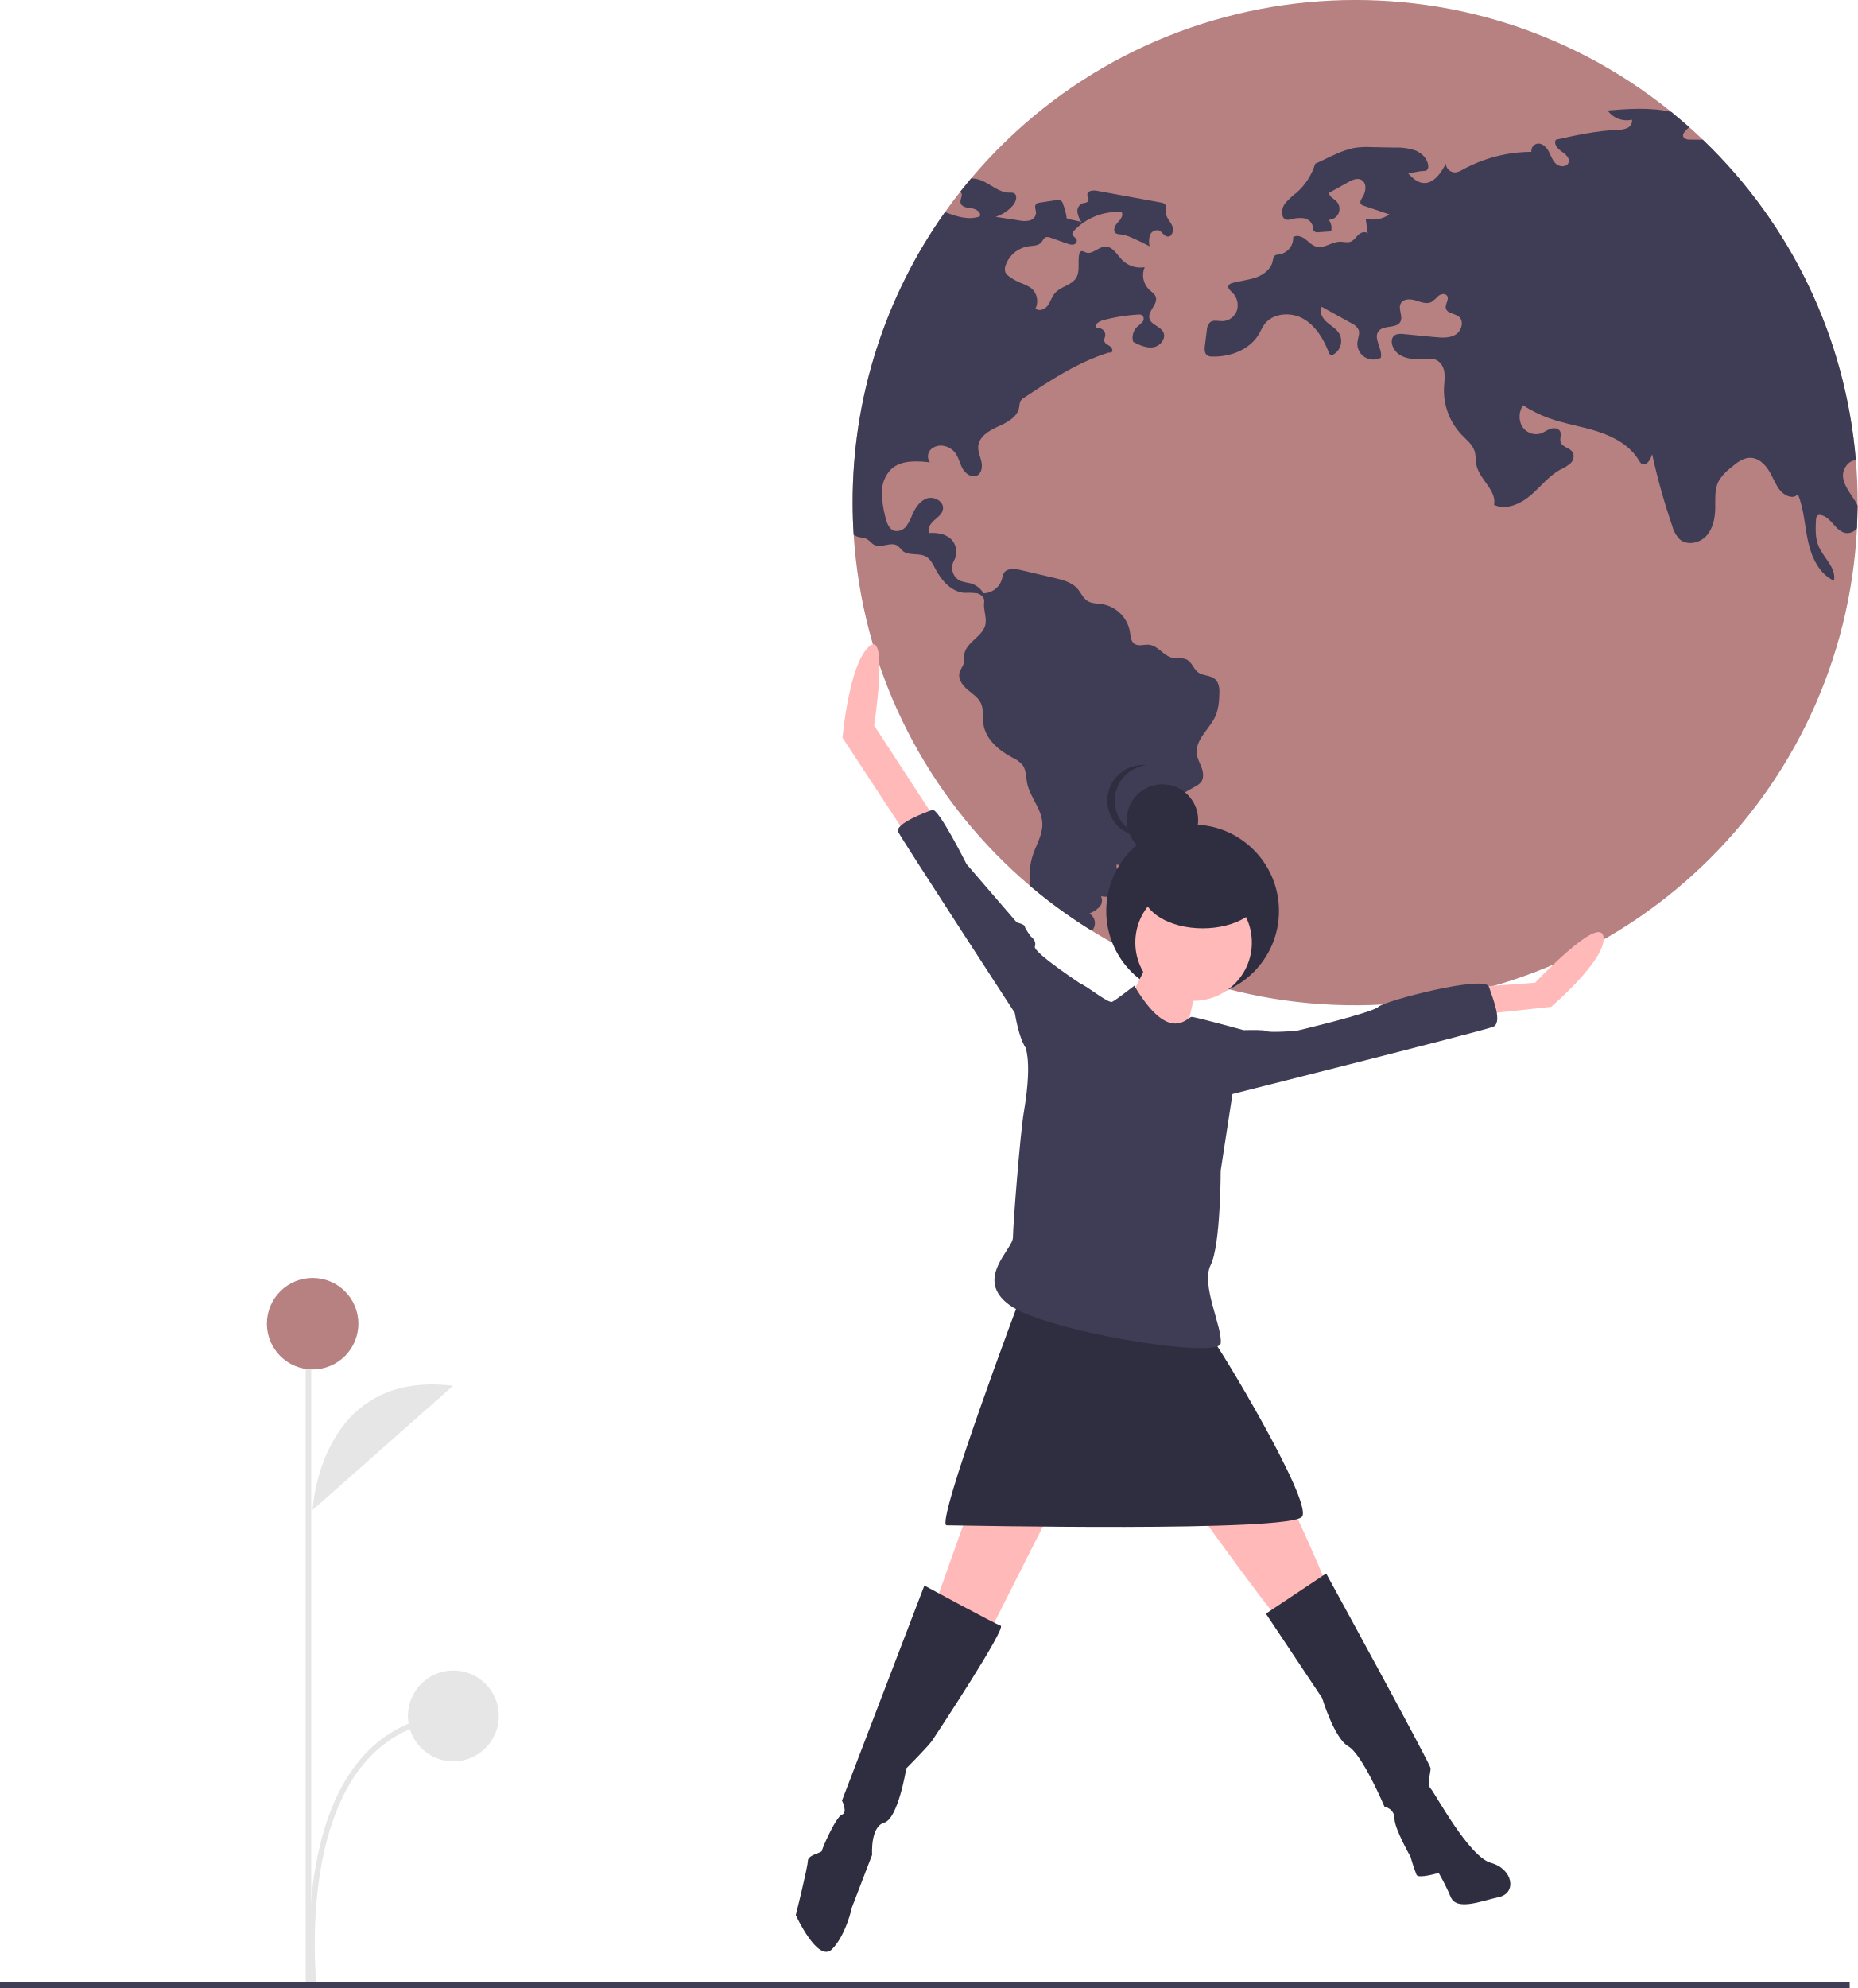
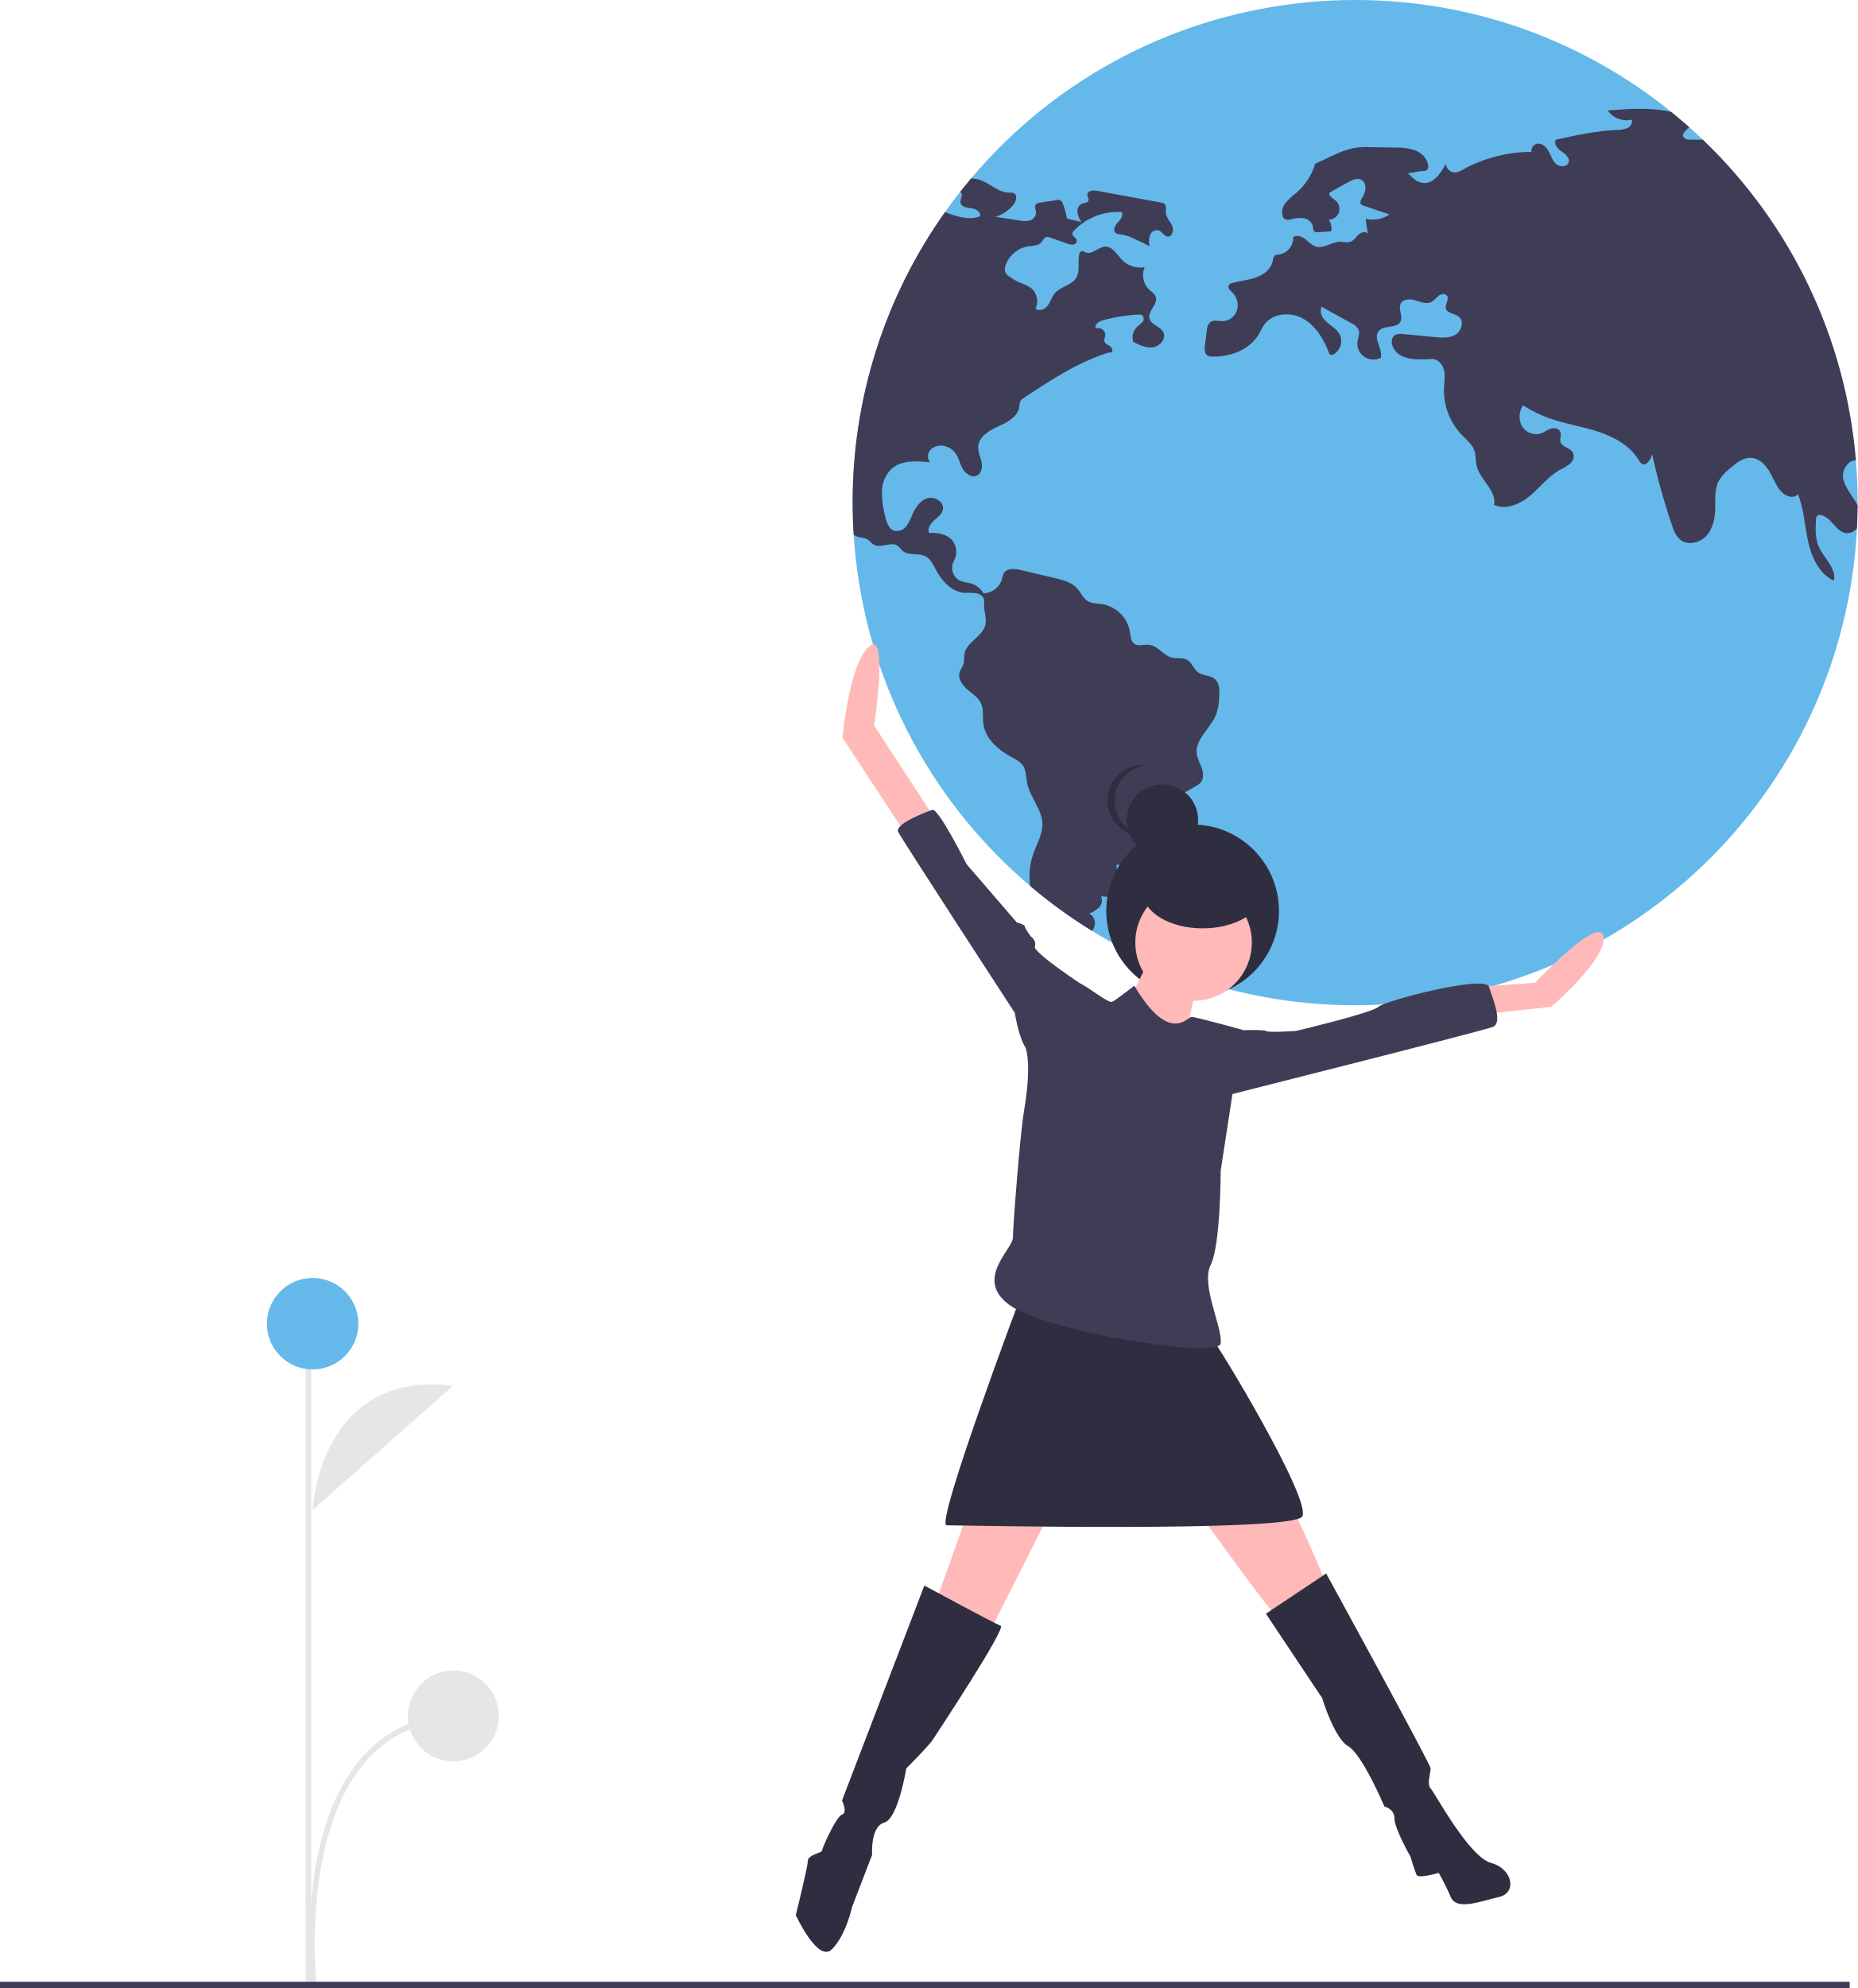
<svg xmlns="http://www.w3.org/2000/svg" id="b64b805f-e6f6-44d8-97ce-775b67d7efb4" data-name="Layer 1" width="666.856" height="713.509" viewBox="0 0 666.856 713.509">
  <path d="M378.799,635.188s2.345-50.443,50.424-44.58" transform="translate(-266.5719 -93.24559)" fill="#e6e6e6" />
  <path d="M378.234,806.116c-.06-.528-5.735-53.091,17.243-80.908,8.48-10.267,19.843-16.016,33.773-17.088l.153,1.982c-13.37,1.029-24.268,6.536-32.391,16.368-22.44,27.162-16.862,78.902-16.804,79.421Z" transform="translate(-266.5719 -93.24559)" fill="#e6e6e6" />
  <rect x="109.72" y="490.367" width="2" height="221" fill="#e6e6e6" />
-   <circle cx="112.227" cy="475.082" r="16.417" fill="#b78081" />
+   <circle cx="112.227" cy="475.082" r="16.417" fill="#65b9ea" />
  <circle cx="162.755" cy="615.865" r="16.313" fill="#e6e6e6" />
-   <path d="M933.428,273.633v1.08q-.037,4.068-.233,8.099a180.387,180.387,0,0,1-360.173,2.356q-.368-5.724-.368-11.535a179.493,179.493,0,0,1,33.169-104.269q2.595-3.681,5.399-7.228c1.288-1.644,2.614-3.252,3.951-4.847a180.421,180.421,0,0,1,251.388-23.855c2.172,1.755,4.307,3.571,6.393,5.424q2.503,2.227,4.921,4.553a179.899,179.899,0,0,1,54.926,115.055Q933.428,265.975,933.428,273.633Z" transform="translate(-266.5719 -93.24559)" fill="#b78081" />
+   <path d="M933.428,273.633v1.08q-.037,4.068-.233,8.099a180.387,180.387,0,0,1-360.173,2.356q-.368-5.724-.368-11.535a179.493,179.493,0,0,1,33.169-104.269q2.595-3.681,5.399-7.228c1.288-1.644,2.614-3.252,3.951-4.847a180.421,180.421,0,0,1,251.388-23.855c2.172,1.755,4.307,3.571,6.393,5.424q2.503,2.227,4.921,4.553a179.899,179.899,0,0,1,54.926,115.055Q933.428,265.975,933.428,273.633Z" transform="translate(-266.5719 -93.24559)" fill="#65b9ea" />
  <path d="M611.223,162.136a1.003,1.003,0,0,1,.245.147c.969.798-.245,2.332-.098,3.595.172,1.62,2.332,1.976,3.964,2.135,1.632.172,3.694,1.485,2.921,2.933-4.099,1.411-8.246.025-12.431-1.583a179.494,179.494,0,0,0-33.169,104.269q0,5.817.368,11.535a4.662,4.662,0,0,0,1.117.601c1.227.466,2.651.38,3.78,1.043.896.528,1.497,1.46,2.393,1.951,2.565,1.399,6.123-1.288,8.516.38a22.004,22.004,0,0,1,1.755,1.792c2.209,1.914,5.841.626,8.394,2.062,1.644.92,2.491,2.761,3.375,4.43,2.197,4.172,5.755,8.271,10.455,8.602a28.155,28.155,0,0,1,4.442.147c1.448.331,2.871,1.595,2.638,3.056-.405,2.516.834,5.264.503,7.78-.601,4.602-7.117,6.614-7.67,11.216a27.711,27.711,0,0,1-.172,3.031c-.295,1.203-1.203,2.184-1.522,3.387-.614,2.27,1.019,4.54,2.798,6.062,1.792,1.534,3.927,2.859,4.908,4.994,1.031,2.27.528,4.908.859,7.375.736,5.387,5.387,9.375,10.173,11.952a10.622,10.622,0,0,1,3.976,2.896c1.227,1.779,1.104,4.123,1.522,6.246,1.006,5.191,5.375,9.473,5.497,14.762.086,3.767-2,7.179-3.252,10.725a24.752,24.752,0,0,0-1.117,11.584,181.251,181.251,0,0,0,22.248,16.137,6.482,6.482,0,0,0,.92-2.062,4.077,4.077,0,0,0-1.902-4.221,10.088,10.088,0,0,0,3.522-2.258,3.455,3.455,0,0,0,.638-3.902c2.16.27,4.724.405,6.148-1.252,1.141-1.325,1.068-3.313.614-4.994-.454-1.693-1.215-3.325-1.227-5.08a91.382,91.382,0,0,0,14.995-.503,9.734,9.734,0,0,0-4.565-5.718c2.258-.38,4.307-3.08,5.019-5.252a13.378,13.378,0,0,0,.098-6.786,3.61,3.61,0,0,1-.074-1.767,3.477,3.477,0,0,1,1.792-1.73q5.596-3.221,11.191-6.43a6.747,6.747,0,0,0,1.792-1.313c1.166-1.387.994-3.46.393-5.166s-1.558-3.313-1.792-5.105c-.687-5.363,5.056-9.216,6.995-14.271a21.434,21.434,0,0,0,1.055-6.246c.16-2.282.172-4.921-1.571-6.381-1.681-1.411-4.295-1.092-6.05-2.405-1.608-1.203-2.16-3.522-3.915-4.491-1.595-.884-3.583-.319-5.363-.736-3.117-.724-5.08-4.319-8.271-4.651-1.792-.196-3.829.687-5.301-.356-1.301-.933-1.35-2.786-1.595-4.356a12.169,12.169,0,0,0-9.817-9.842c-1.853-.295-3.865-.184-5.448-1.203-1.595-1.031-2.319-2.957-3.583-4.393-2.012-2.295-5.203-3.117-8.185-3.816q-6.074-1.417-12.136-2.847c-2.147-.515-4.921-.785-6.087,1.104a8.302,8.302,0,0,0-.712,2.27,7.04,7.04,0,0,1-6.602,4.958,7.801,7.801,0,0,0-4.589-3.559,28.957,28.957,0,0,1-3.73-.884,5.227,5.227,0,0,1-2.258-7.252,6.511,6.511,0,0,0-1.117-7.817c-2.062-1.853-5.043-2.307-7.817-2.123-.724-1.583.491-3.362,1.792-4.516,1.313-1.141,2.896-2.27,3.178-3.988.454-2.7-2.994-4.749-5.608-3.951-2.614.81-4.283,3.35-5.387,5.853a17.653,17.653,0,0,1-2.172,4.16,4.264,4.264,0,0,1-4.123,1.693c-2.16-.552-2.982-3.117-3.46-5.277a34.407,34.407,0,0,1-1.153-8.848,11.55,11.55,0,0,1,3.338-8.05c3.571-3.289,9.068-2.97,13.891-2.442a3.538,3.538,0,0,1,.368-4.663,5.302,5.302,0,0,1,4.81-1.178,6.6,6.6,0,0,1,3.718,2.221c1.374,1.669,1.767,3.939,2.798,5.829,1.043,1.902,3.375,3.522,5.277,2.503,1.657-.884,1.914-3.166,1.509-4.994-.417-1.816-1.288-3.595-1.141-5.461.282-3.546,3.976-5.694,7.228-7.154s6.97-3.436,7.485-6.97a6.513,6.513,0,0,1,.393-2.012,3.934,3.934,0,0,1,1.46-1.374c9.486-6.271,19.143-12.627,29.991-16.051.564-.184.626.012,1.203-.123.81-.466.27-1.755-.503-2.27s-1.804-.92-2-1.828c-.135-.663.258-1.325.356-2a2.497,2.497,0,0,0-3.276-2.528c-.871-1.153.847-2.491,2.246-2.884a61.333,61.333,0,0,1,12.823-2.086,2.283,2.283,0,0,1,1.46.245,1.735,1.735,0,0,1,.11,2.381,13.44,13.44,0,0,1-1.951,1.779,5.36,5.36,0,0,0-1.399,5.387c2.27,1.153,4.724,2.344,7.24,1.939,2.503-.405,4.724-3.227,3.546-5.473-1.092-2.098-4.393-2.577-4.958-4.872-.663-2.687,3.141-5.08,2.282-7.706-.368-1.153-1.522-1.841-2.405-2.663a7.26,7.26,0,0,1-1.583-8.025,9.144,9.144,0,0,1-8.001-2.503c-1.914-1.927-3.436-4.982-6.16-4.884-2.491.074-4.639,2.982-6.97,2.098-.577-.221-1.178-.663-1.73-.405a1.43,1.43,0,0,0-.65,1.068c-.589,2.835.429,6.062-1.117,8.516-1.681,2.663-5.571,3.031-7.608,5.436-1.104,1.301-1.534,3.056-2.552,4.43s-3.166,2.258-4.393,1.055a6.047,6.047,0,0,0-1.644-7.363,15.812,15.812,0,0,0-3.632-1.767,21.557,21.557,0,0,1-4.062-2.258,4.025,4.025,0,0,1-1.485-1.595,3.668,3.668,0,0,1,.098-2.528,10.332,10.332,0,0,1,8.209-6.798c1.62-.221,3.51-.147,4.589-1.387.564-.65.859-1.644,1.693-1.902a2.469,2.469,0,0,1,1.558.184c2.025.712,4.037,1.423,6.062,2.135a4.152,4.152,0,0,0,2.16.356,1.453,1.453,0,0,0,1.264-1.534c-.196-1.006-1.743-1.485-1.595-2.503a1.591,1.591,0,0,1,.503-.859,21.683,21.683,0,0,1,17.192-6.786c.761,1.264-.442,2.749-1.46,3.816-1.006,1.08-1.816,2.994-.589,3.816a3.233,3.233,0,0,0,1.608.368,14.021,14.021,0,0,1,4.295,1.301c2.098.908,4.16,1.914,6.172,2.994a7.782,7.782,0,0,1,.147-3.976,2.7,2.7,0,0,1,3.191-1.73c1.203.466,1.816,2.062,3.105,2.209,1.706.196,2.381-2.332,1.669-3.902s-2.135-2.871-2.246-4.602c-.086-1.153.356-2.589-.564-3.289a2.441,2.441,0,0,0-1.092-.393q-11.559-2.117-23.131-4.246c-1.374-.258-3.35-.061-3.411,1.325-.037.785.663,1.558.356,2.27-.331.761-1.411.699-2.197.969a2.982,2.982,0,0,0-1.718,3.154,8.596,8.596,0,0,0,1.448,3.546c-1.509-.626-3.78-.736-5.289-1.374a20.356,20.356,0,0,0-1.325-5.093,1.797,1.797,0,0,0-2.344-1.448c-1.988.307-3.976.601-5.964.908a2.307,2.307,0,0,0-1.362.528c-.773.822-.012,2.135-.037,3.264a3.059,3.059,0,0,1-2.368,2.638,8.927,8.927,0,0,1-3.78-.049c-2.786-.429-5.559-.859-8.344-1.288a13.669,13.669,0,0,0,6.307-4.221c1.104-1.301,1.693-3.73.098-4.344a3.807,3.807,0,0,0-1.448-.11c-3.78.025-6.761-3.129-10.296-4.467a10.12,10.12,0,0,0-3.473-.638Z" transform="translate(-266.5719 -93.24559)" fill="#3f3d56" />
  <path d="M933.195,282.811a4.431,4.431,0,0,1-3.755,1.779c-3.841-.331-5.461-5.866-9.265-6.491a1.483,1.483,0,0,0-1.006.098c-.564.307-.663,1.068-.699,1.706-.16,3.166-.295,6.455.945,9.375,1.804,4.27,6.479,7.854,5.498,12.382-5.277-2.442-8.025-8.369-9.265-14.051-1.252-5.682-1.448-11.645-3.681-17.02-1.706,2.172-5.264.38-6.811-1.902-1.473-2.16-2.381-4.663-3.804-6.86-1.423-2.184-3.608-4.148-6.209-4.27-2.736-.123-5.117,1.755-7.203,3.534a16.67,16.67,0,0,0-4.479,4.982c-1.46,2.945-1.08,6.406-1.153,9.682-.074,3.534-.822,7.277-3.24,9.878-2.417,2.589-6.872,3.497-9.535,1.153a10.756,10.756,0,0,1-2.663-4.798,233.479,233.479,0,0,1-7.215-25.745c-.442,1.988-2.197,4.553-3.865,3.387a3.447,3.447,0,0,1-.884-1.153c-3.117-5.264-8.872-8.43-14.701-10.332-5.817-1.89-11.94-2.773-17.695-4.859a45.242,45.242,0,0,1-9.191-4.577,7.237,7.237,0,0,0-.442,7.387,5.918,5.918,0,0,0,6.651,2.786c1.276-.417,2.356-1.301,3.62-1.743,1.264-.429,2.97-.221,3.522,1.006.54,1.166-.27,2.577.135,3.804.601,1.853,3.411,2,4.393,3.694a3.419,3.419,0,0,1-.92,3.951,16.538,16.538,0,0,1-3.706,2.282c-4.123,2.295-7.056,6.209-10.664,9.252-3.608,3.056-8.7,5.277-12.995,3.325,1.019-5.191-5.154-8.995-6.295-14.161-.38-1.706-.184-3.51-.712-5.166-.773-2.405-2.908-4.05-4.651-5.866a23.056,23.056,0,0,1-6.32-16.75c.098-2.135.491-4.307,0-6.393-.479-2.074-2.209-4.086-4.344-4-4.872.221-11.02.589-13.572-3.571-.92-1.485-1.313-3.657.012-4.798.933-.798,2.307-.724,3.522-.601,3.669.356,7.326.724,10.995,1.08,2.565.245,5.338.454,7.547-.884s3.166-4.908,1.117-6.491c-1.485-1.153-4.16-1.092-4.602-2.921-.356-1.534,1.338-3.264.417-4.553-.65-.908-2.123-.663-3.019.025a19.721,19.721,0,0,1-2.54,2.221c-1.755.908-3.841.037-5.731-.552s-4.418-.638-5.326,1.117c-1.031,1.951.896,4.528-.11,6.491-1.35,2.589-5.89,1.117-7.78,3.35-2.16,2.552,1.473,6.381.749,9.645a6.013,6.013,0,0,1-5.927-.331,5.738,5.738,0,0,1-2.479-5.35c.172-1.473.945-2.982.429-4.369a5.1,5.1,0,0,0-2.589-2.368q-5.338-2.963-10.676-5.902c-.994,1.841.258,4.111,1.828,5.498,1.558,1.374,3.522,2.417,4.553,4.234a5.564,5.564,0,0,1-2.086,7.338,1.294,1.294,0,0,1-1.068.184,1.479,1.479,0,0,1-.687-.92c-1.877-4.823-4.712-9.572-9.228-12.087-4.528-2.528-11.02-2-13.989,2.233-.699,1.006-1.178,2.16-1.792,3.227-3.252,5.657-10.246,8.332-16.775,8.16a3.233,3.233,0,0,1-1.828-.429c-1.055-.724-1.006-2.27-.847-3.546.233-1.804.454-3.595.687-5.399a4.324,4.324,0,0,1,1.19-2.957c1.215-.957,2.957-.356,4.504-.38a5.673,5.673,0,0,0,5.166-3.988,6.411,6.411,0,0,0-1.792-6.381c-.699-.663-1.644-1.497-1.276-2.393a1.989,1.989,0,0,1,1.387-.933c2.761-.798,5.694-1.006,8.406-1.963,2.724-.945,5.363-2.884,6.013-5.694.196-.859.282-1.902,1.055-2.332a3.418,3.418,0,0,1,1.227-.245,5.972,5.972,0,0,0,5.117-6.222c1.301-.908,3.129-.233,4.393.736,1.252.969,2.368,2.246,3.902,2.663,2.859.785,5.62-1.755,8.59-1.767,1.252,0,2.54.442,3.706.012,1.19-.429,1.902-1.608,2.81-2.479.92-.884,2.516-1.411,3.362-.466-.245-1.779-.479-3.546-.724-5.313a10.445,10.445,0,0,0,8.504-1.546c-3.092-1.043-6.172-2.086-9.265-3.129a1.999,1.999,0,0,1-.871-.466c-.675-.724,0-1.853.54-2.675,1.313-1.976,1.534-5.228-.626-6.209-1.473-.675-3.154.135-4.565.92-2.258,1.252-4.516,2.516-6.774,3.767-.209,1.288,1.362,2.025,2.332,2.884a3.91,3.91,0,0,1-2.552,6.835,4.898,4.898,0,0,1,.871,4.135c-1.509.11-3.031.221-4.553.331a1.955,1.955,0,0,1-1.473-.295c-.491-.429-.417-1.19-.54-1.828a3.95,3.95,0,0,0-3.338-2.908,11.523,11.523,0,0,0-4.651.429,2.834,2.834,0,0,1-2.012-.049,2.008,2.008,0,0,1-.785-1.006,5.131,5.131,0,0,1,1.031-4.933,28.238,28.238,0,0,1,3.878-3.571,22.606,22.606,0,0,0,6.737-10.431c2.503-1.055,5.093-2.479,7.608-3.534a30.393,30.393,0,0,1,6.32-2.123,29.864,29.864,0,0,1,6.197-.295c2.822.049,5.657.098,8.479.16a20.407,20.407,0,0,1,7.424,1.068c2.319.957,4.369,3.031,4.528,5.534a1.699,1.699,0,0,1-.552,1.558,1.988,1.988,0,0,1-1.068.245c-2.344.074-3.338.663-5.682.749,1.485,1.583,3.154,3.252,5.313,3.534,3.804.491,6.541-3.448,8.295-6.872a3.349,3.349,0,0,0,3.497,3.105,7.053,7.053,0,0,0,2.638-1.031,51.899,51.899,0,0,1,24.604-6.356,2.649,2.649,0,0,1,2.025-2.921c1.755-.344,3.325,1.166,4.172,2.736.834,1.571,1.362,3.387,2.712,4.565,1.338,1.178,3.927,1.117,4.454-.577.515-1.632-1.19-3.031-2.602-4-1.423-.957-2.908-2.736-1.951-4.16,7.215-1.608,14.492-3.203,21.892-3.522a9.316,9.316,0,0,0,3.681-.638,2.861,2.861,0,0,0,1.718-3.031,8.367,8.367,0,0,1-8.713-3.289c7.596-.626,15.548-1.178,22.849.528l6.393,5.424c-1.215,1.264-2.835,2.454-1.951,3.718a2.72,2.72,0,0,0,2.246.773c1.546.025,3.092.061,4.626.061a179.899,179.899,0,0,1,54.926,115.055c-2.577-.098-4.945,3.166-4.614,6.013.393,3.301,2.773,5.952,4.479,8.798a13.408,13.408,0,0,1,.761,1.436Z" transform="translate(-266.5719 -93.24559)" fill="#3f3d56" />
  <circle cx="428.126" cy="326.94" r="31" fill="#2f2e41" />
  <path d="M679.9,435.847s-10.097,22.358-12.982,23.079,23.8,13.703,23.8,13.703,5.049-27.406,7.212-28.849S679.9,435.847,679.9,435.847Z" transform="translate(-266.5719 -93.24559)" fill="#ffb9b9" />
  <polygon points="353.467 525.791 334.715 578.44 354.909 586.374 389.528 517.858 353.467 525.791" fill="#ffb9b9" />
  <path d="M685.67,620.479s37.503,52.649,39.667,53.37S742.646,661.589,742.646,661.589s-18.752-45.437-24.521-47.601S685.67,620.479,685.67,620.479Z" transform="translate(-266.5719 -93.24559)" fill="#ffb9b9" />
  <path d="M598.402,662.31l-29.57,77.171s2.164,4.327,0,5.049-7.212,12.261-7.212,12.982-5.049,1.442-5.049,3.606-4.327,19.473-4.327,19.473,7.933,17.309,12.982,12.261S572.438,777.705,572.438,777.705l7.212-18.752s-.721-10.097,4.327-11.54,7.933-19.473,7.933-19.473,7.933-7.933,9.376-10.097,26.685-40.388,24.521-41.11S598.402,662.31,598.402,662.31Z" transform="translate(-266.5719 -93.24559)" fill="#2f2e41" />
  <path d="M721.009,672.407l21.637-14.424s37.503,68.516,37.503,69.958-1.442,5.77,0,7.212,13.703,24.521,21.637,26.685,9.376,10.818,2.885,12.261-15.146,5.049-17.309,0a79.371,79.371,0,0,0-4.327-8.655s-7.212,2.164-7.933.721a66.371,66.371,0,0,1-2.164-6.491s-5.77-10.097-5.77-13.703-3.606-4.327-3.606-4.327-7.933-18.752-12.982-21.637-9.376-17.309-9.376-17.309Z" transform="translate(-266.5719 -93.24559)" fill="#2f2e41" />
  <circle cx="428.474" cy="338.274" r="20.915" fill="#ffb9b9" />
  <path d="M633.02,558.454s-30.955,82.234-26.628,82.234,124.043,2.605,127.649-3.165-31.063-63.202-32.505-63.923S633.02,558.454,633.02,558.454Z" transform="translate(-266.5719 -93.24559)" fill="#2f2e41" />
  <path d="M602.008,386.804l-21.637-33.176s5.351-34.802-1.862-28.311-9.495,32.704-9.495,32.704l25.059,38.16Z" transform="translate(-266.5719 -93.24559)" fill="#ffb9b9" />
  <path d="M798.18,447.386l19.473-1.442s23.079-24.521,24.521-16.588-18.752,25.243-18.752,25.243l-26.685,2.885Z" transform="translate(-266.5719 -93.24559)" fill="#ffb9b9" />
  <path d="M656.1,454.599v-7.212S637.348,435.126,638.069,432.962s-1.442-3.606-1.442-3.606-2.164-2.885-2.164-3.606-2.885-1.442-2.885-1.442l-18.031-20.915s-10.097-20.194-12.261-19.473-13.703,5.049-12.261,7.933,41.831,64.91,41.831,64.91,2.164,13.703,5.77,13.703S656.1,454.599,656.1,454.599Z" transform="translate(-266.5719 -93.24559)" fill="#3f3d56" />
  <path d="M704.421,463.253s15.867-.721,16.588,0,10.818,0,10.818,0,27.406-6.491,29.57-8.655,38.225-11.54,39.667-7.212,5.049,12.982,1.442,14.424-100.971,25.964-100.971,25.964Z" transform="translate(-266.5719 -93.24559)" fill="#3f3d56" />
  <circle cx="417.282" cy="294.313" r="12.827" fill="#2f2e41" />
  <path d="M666.751,380.611a12.829,12.829,0,0,1,11.491-12.758,12.971,12.971,0,0,0-1.336-.069,12.827,12.827,0,1,0,0,25.655,12.968,12.968,0,0,0,1.336-.069A12.829,12.829,0,0,1,666.751,380.611Z" transform="translate(-266.5719 -93.24559)" fill="#2f2e41" />
  <ellipse cx="431.732" cy="320.367" rx="21.379" ry="12.827" fill="#2f2e41" />
  <path d="M673.769,447.026s-6.491,5.049-7.933,5.77-10.097-6.491-11.54-6.491-20.194,21.637-20.194,21.637,3.485,4.014,0,24.521c-1.307,7.691-3.9,40.572-3.9,44.9s-14.131,14.962-1.149,24.338,75.007,19.473,75.728,13.703-7.212-20.915-3.606-28.128,3.606-33.897,3.606-33.897l4.327-28.128,3.606-22.358s-16.949-4.688-18.391-4.688S686.391,468.302,673.769,447.026Z" transform="translate(-266.5719 -93.24559)" fill="#3f3d56" />
  <rect y="711.268" width="664" height="2.241" fill="#3f3d56" />
</svg>
